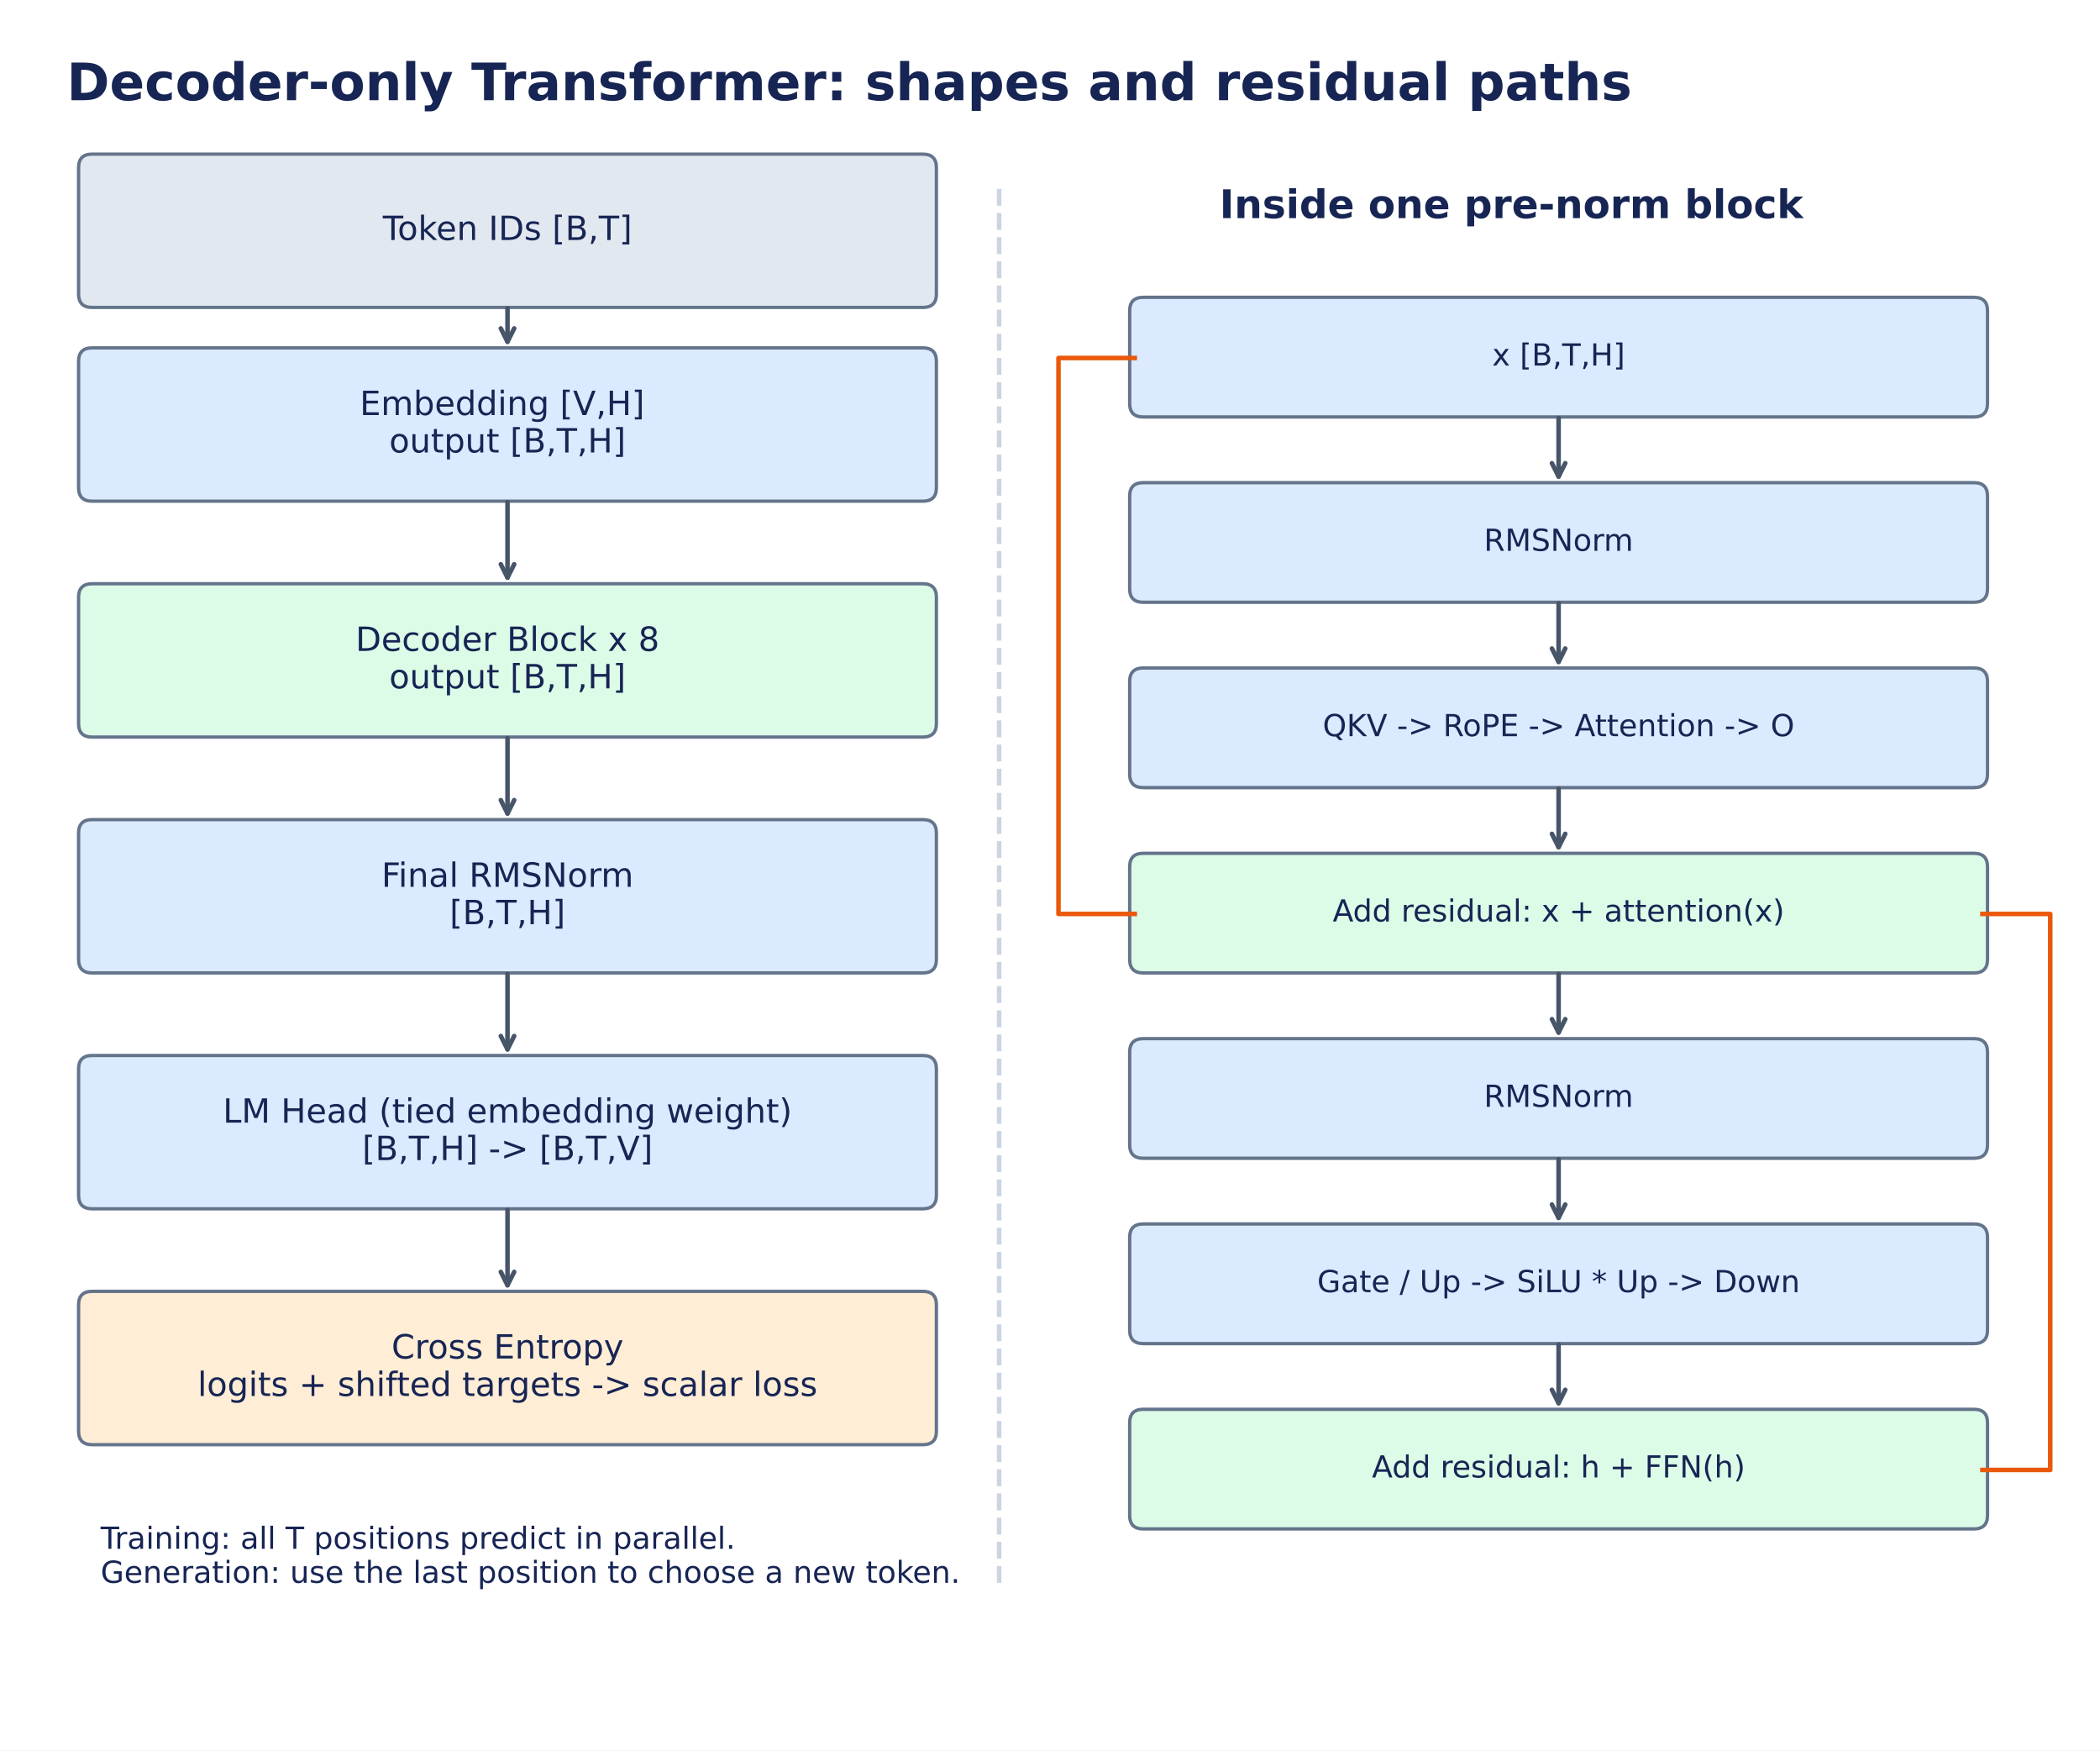
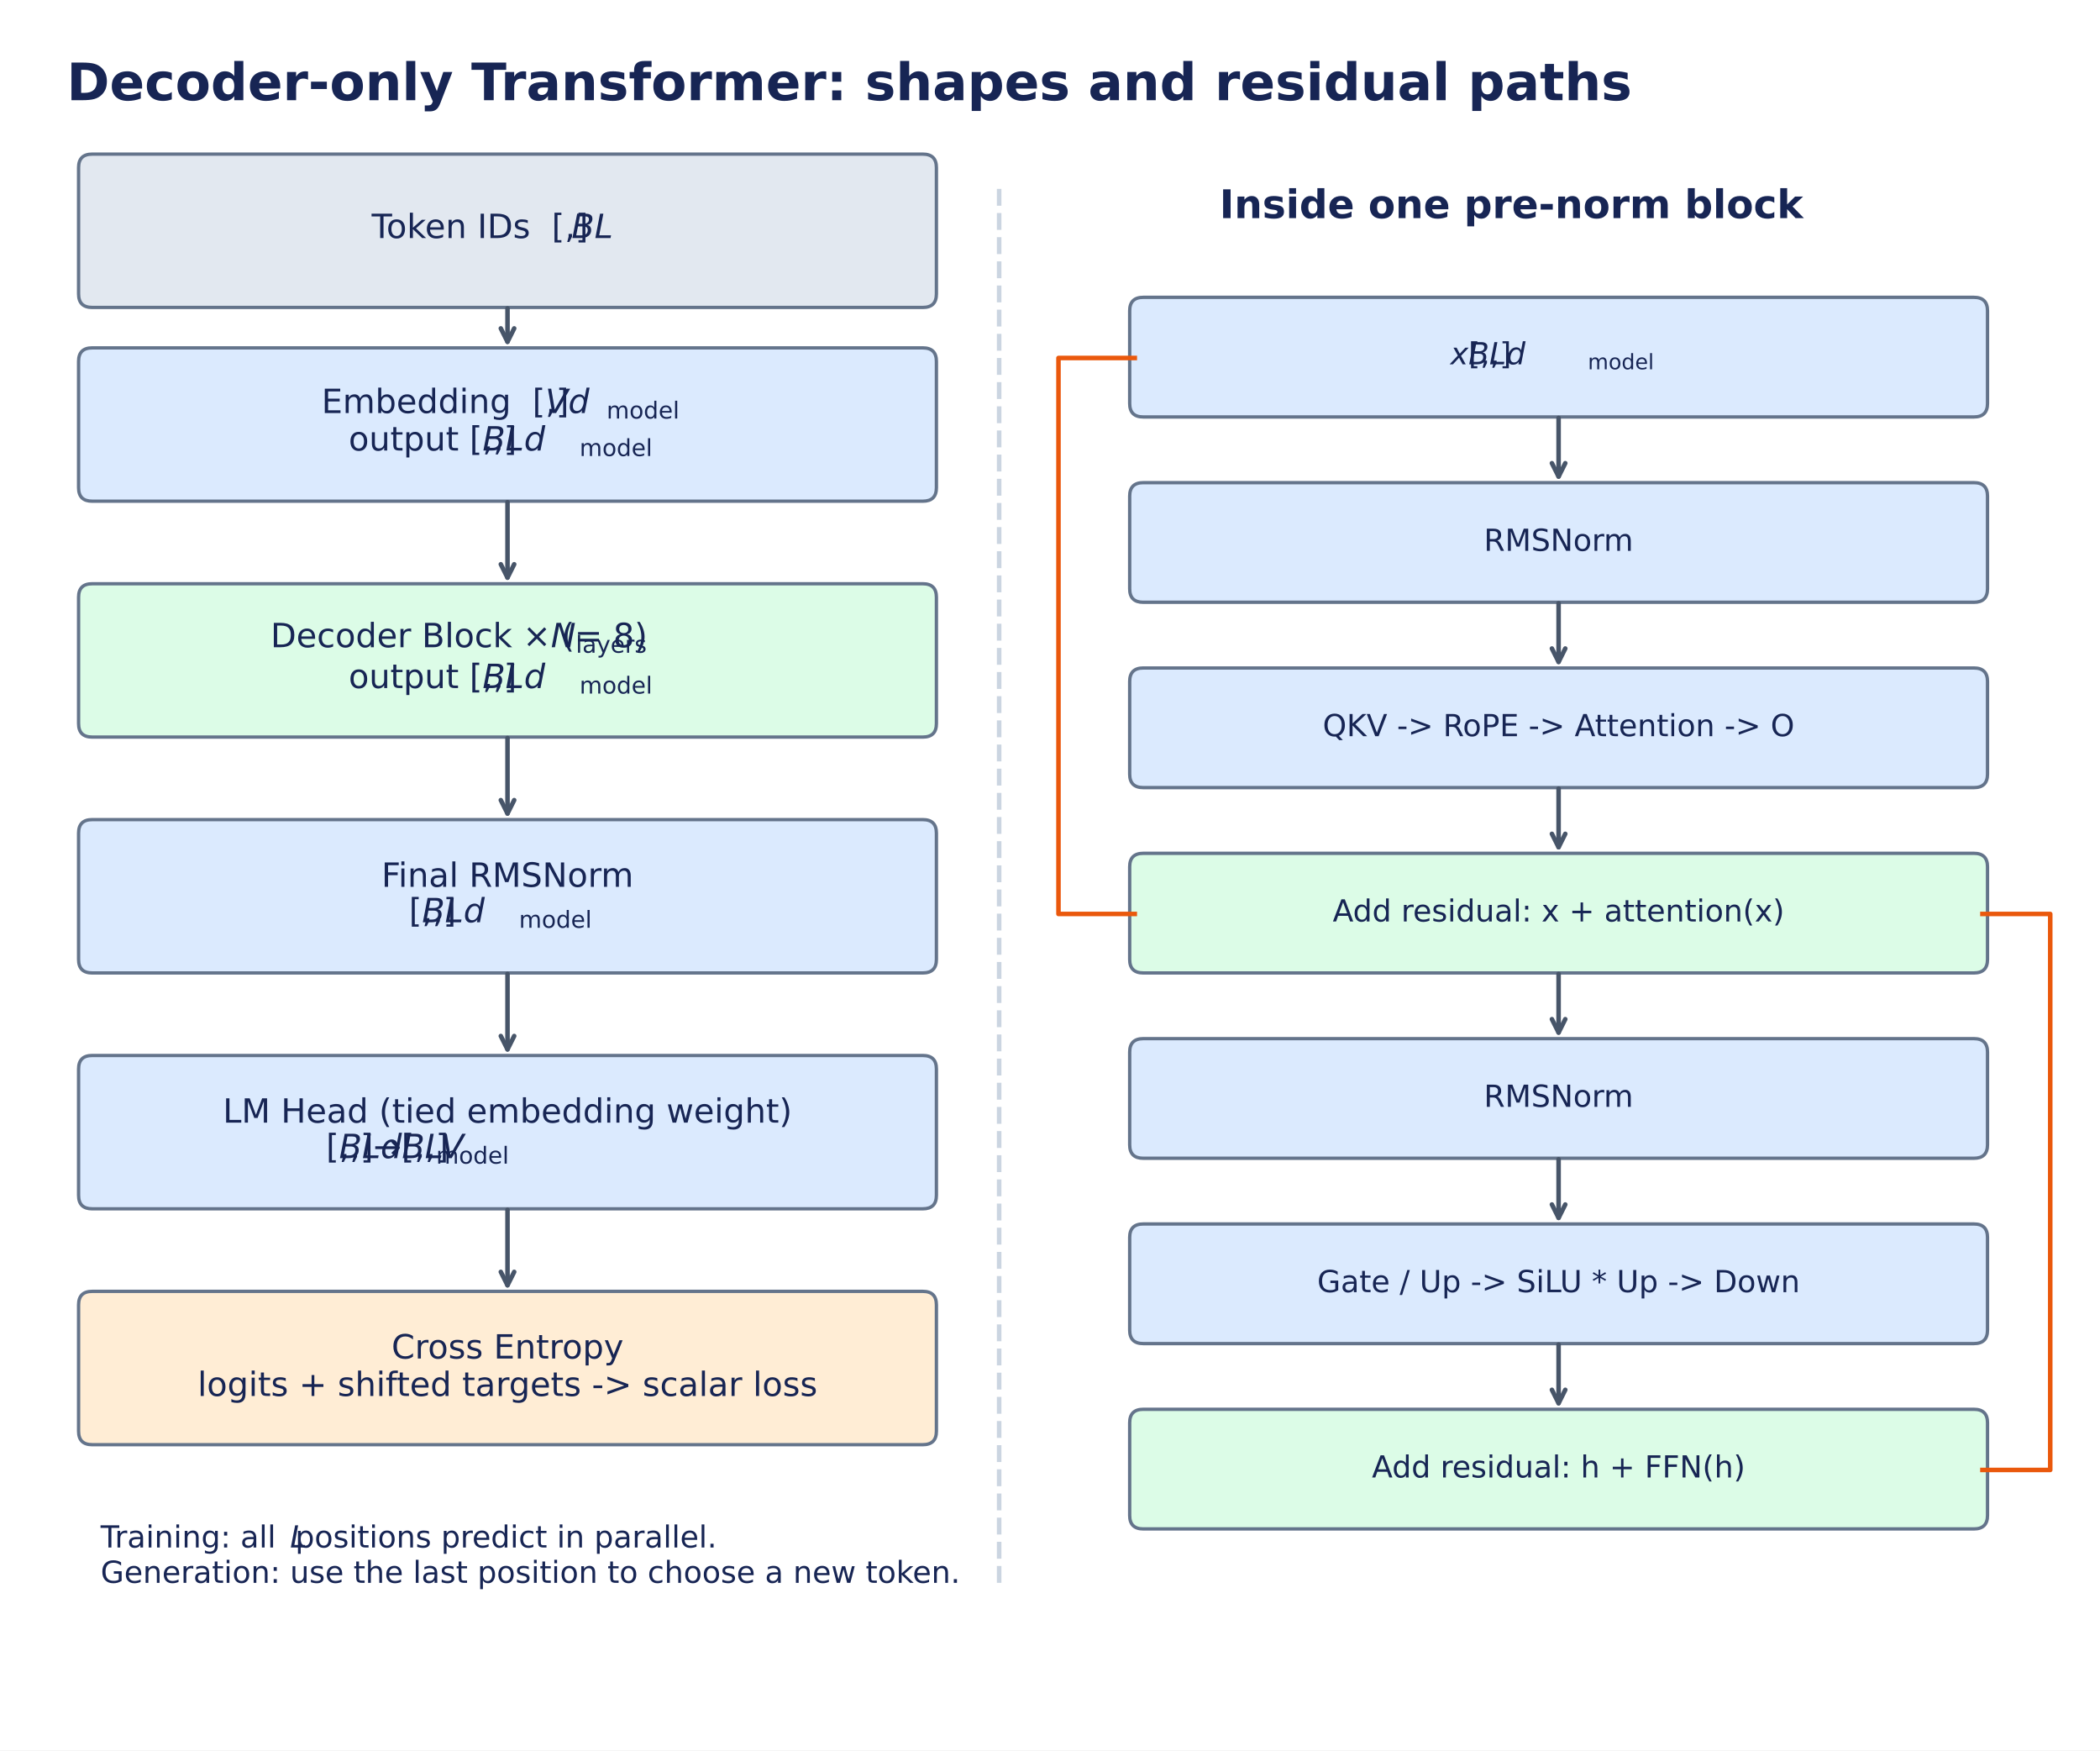
<svg xmlns="http://www.w3.org/2000/svg" width="691.2pt" height="576pt" viewBox="0 0 691.2 576" version="1.1">
  <defs>
    <style type="text/css">*{stroke-linejoin: round; stroke-linecap: butt}</style>
  </defs>
  <g id="figure_1">
    <g id="patch_1">
      <path d="M 0 576  L 691.2 576  L 691.2 0  L 0 0  z " style="fill: #ffffff" />
    </g>
    <g id="axes_1">
      <g id="patch_2">
-         <path d="M 30.33 101.167  L 303.75 101.167  Q 308.214 101.167 308.214 96.732  L 308.214 55.152  Q 308.214 50.717 303.75 50.717  L 30.33 50.717  Q 25.866 50.717 25.866 55.152  L 25.866 96.732  Q 25.866 101.167 30.33 101.167  z " clip-path="url(#p6f65808695)" style="fill: #e2e8f0; stroke: #64748b; stroke-width: 1.1; stroke-linejoin: miter" />
+         <path d="M 30.33 101.167  L 303.75 101.167  Q 308.214 101.167 308.214 96.732  L 308.214 55.152  Q 308.214 50.717 303.75 50.717  L 30.33 50.717  Q 25.866 50.717 25.866 55.152  L 25.866 96.732  Q 25.866 101.167 30.33 101.167  z " clip-path="url(#p5043a48f8c)" style="fill: #e2e8f0; stroke: #64748b; stroke-width: 1.1; stroke-linejoin: miter" />
      </g>
      <g id="patch_3">
-         <path d="M 30.33 164.923  L 303.75 164.923  Q 308.214 164.923 308.214 160.488  L 308.214 118.908  Q 308.214 114.473 303.75 114.473  L 30.33 114.473  Q 25.866 114.473 25.866 118.908  L 25.866 160.488  Q 25.866 164.923 30.33 164.923  z " clip-path="url(#p6f65808695)" style="fill: #dbeafe; stroke: #64748b; stroke-width: 1.1; stroke-linejoin: miter" />
+         <path d="M 30.33 164.923  L 303.75 164.923  Q 308.214 164.923 308.214 160.488  L 308.214 118.908  Q 308.214 114.473 303.75 114.473  L 30.33 114.473  Q 25.866 114.473 25.866 118.908  L 25.866 160.488  Q 25.866 164.923 30.33 164.923  z " clip-path="url(#p5043a48f8c)" style="fill: #dbeafe; stroke: #64748b; stroke-width: 1.1; stroke-linejoin: miter" />
      </g>
      <g id="patch_4">
-         <path d="M 30.33 242.539  L 303.75 242.539  Q 308.214 242.539 308.214 238.104  L 308.214 196.524  Q 308.214 192.089 303.75 192.089  L 30.33 192.089  Q 25.866 192.089 25.866 196.524  L 25.866 238.104  Q 25.866 242.539 30.33 242.539  z " clip-path="url(#p6f65808695)" style="fill: #dcfce7; stroke: #64748b; stroke-width: 1.1; stroke-linejoin: miter" />
+         <path d="M 30.33 242.539  L 303.75 242.539  Q 308.214 242.539 308.214 238.104  L 308.214 196.524  Q 308.214 192.089 303.75 192.089  L 30.33 192.089  Q 25.866 192.089 25.866 196.524  L 25.866 238.104  Q 25.866 242.539 30.33 242.539  z " clip-path="url(#p5043a48f8c)" style="fill: #dcfce7; stroke: #64748b; stroke-width: 1.1; stroke-linejoin: miter" />
      </g>
      <g id="patch_5">
-         <path d="M 30.33 320.155  L 303.75 320.155  Q 308.214 320.155 308.214 315.72  L 308.214 274.14  Q 308.214 269.705 303.75 269.705  L 30.33 269.705  Q 25.866 269.705 25.866 274.14  L 25.866 315.72  Q 25.866 320.155 30.33 320.155  z " clip-path="url(#p6f65808695)" style="fill: #dbeafe; stroke: #64748b; stroke-width: 1.1; stroke-linejoin: miter" />
+         <path d="M 30.33 320.155  L 303.75 320.155  Q 308.214 320.155 308.214 315.72  L 308.214 274.14  Q 308.214 269.705 303.75 269.705  L 30.33 269.705  Q 25.866 269.705 25.866 274.14  L 25.866 315.72  Q 25.866 320.155 30.33 320.155  z " clip-path="url(#p5043a48f8c)" style="fill: #dbeafe; stroke: #64748b; stroke-width: 1.1; stroke-linejoin: miter" />
      </g>
      <g id="patch_6">
-         <path d="M 30.33 397.771  L 303.75 397.771  Q 308.214 397.771 308.214 393.336  L 308.214 351.756  Q 308.214 347.321 303.75 347.321  L 30.33 347.321  Q 25.866 347.321 25.866 351.756  L 25.866 393.336  Q 25.866 397.771 30.33 397.771  z " clip-path="url(#p6f65808695)" style="fill: #dbeafe; stroke: #64748b; stroke-width: 1.1; stroke-linejoin: miter" />
+         <path d="M 30.33 397.771  L 303.75 397.771  Q 308.214 397.771 308.214 393.336  L 308.214 351.756  Q 308.214 347.321 303.75 347.321  L 30.33 347.321  Q 25.866 347.321 25.866 351.756  L 25.866 393.336  Q 25.866 397.771 30.33 397.771  z " clip-path="url(#p5043a48f8c)" style="fill: #dbeafe; stroke: #64748b; stroke-width: 1.1; stroke-linejoin: miter" />
      </g>
      <g id="patch_7">
-         <path d="M 30.33 475.387  L 303.75 475.387  Q 308.214 475.387 308.214 470.952  L 308.214 429.372  Q 308.214 424.937 303.75 424.937  L 30.33 424.937  Q 25.866 424.937 25.866 429.372  L 25.866 470.952  Q 25.866 475.387 30.33 475.387  z " clip-path="url(#p6f65808695)" style="fill: #ffedd5; stroke: #64748b; stroke-width: 1.1; stroke-linejoin: miter" />
+         <path d="M 30.33 475.387  L 303.75 475.387  Q 308.214 475.387 308.214 470.952  L 308.214 429.372  Q 308.214 424.937 303.75 424.937  L 30.33 424.937  Q 25.866 424.937 25.866 429.372  L 25.866 470.952  Q 25.866 475.387 30.33 475.387  z " clip-path="url(#p5043a48f8c)" style="fill: #ffedd5; stroke: #64748b; stroke-width: 1.1; stroke-linejoin: miter" />
      </g>
      <g id="patch_8">
-         <path d="M 376.29 137.203  L 649.71 137.203  Q 654.174 137.203 654.174 132.768  L 654.174 102.276  Q 654.174 97.841 649.71 97.841  L 376.29 97.841  Q 371.826 97.841 371.826 102.276  L 371.826 132.768  Q 371.826 137.203 376.29 137.203  z " clip-path="url(#p6f65808695)" style="fill: #dbeafe; stroke: #64748b; stroke-width: 1.1; stroke-linejoin: miter" />
+         <path d="M 376.29 137.203  L 649.71 137.203  Q 654.174 137.203 654.174 132.768  L 654.174 102.276  Q 654.174 97.841 649.71 97.841  L 376.29 97.841  Q 371.826 97.841 371.826 102.276  L 371.826 132.768  Q 371.826 137.203 376.29 137.203  z " clip-path="url(#p5043a48f8c)" style="fill: #dbeafe; stroke: #64748b; stroke-width: 1.1; stroke-linejoin: miter" />
      </g>
      <g id="patch_9">
-         <path d="M 376.29 198.187  L 649.71 198.187  Q 654.174 198.187 654.174 193.752  L 654.174 163.26  Q 654.174 158.825 649.71 158.825  L 376.29 158.825  Q 371.826 158.825 371.826 163.26  L 371.826 193.752  Q 371.826 198.187 376.29 198.187  z " clip-path="url(#p6f65808695)" style="fill: #dbeafe; stroke: #64748b; stroke-width: 1.1; stroke-linejoin: miter" />
+         <path d="M 376.29 198.187  L 649.71 198.187  Q 654.174 198.187 654.174 193.752  L 654.174 163.26  Q 654.174 158.825 649.71 158.825  L 376.29 158.825  Q 371.826 158.825 371.826 163.26  L 371.826 193.752  Q 371.826 198.187 376.29 198.187  z " clip-path="url(#p5043a48f8c)" style="fill: #dbeafe; stroke: #64748b; stroke-width: 1.1; stroke-linejoin: miter" />
      </g>
      <g id="patch_10">
-         <path d="M 376.29 259.171  L 649.71 259.171  Q 654.174 259.171 654.174 254.736  L 654.174 224.244  Q 654.174 219.809 649.71 219.809  L 376.29 219.809  Q 371.826 219.809 371.826 224.244  L 371.826 254.736  Q 371.826 259.171 376.29 259.171  z " clip-path="url(#p6f65808695)" style="fill: #dbeafe; stroke: #64748b; stroke-width: 1.1; stroke-linejoin: miter" />
+         <path d="M 376.29 259.171  L 649.71 259.171  Q 654.174 259.171 654.174 254.736  L 654.174 224.244  Q 654.174 219.809 649.71 219.809  L 376.29 219.809  Q 371.826 219.809 371.826 224.244  L 371.826 254.736  Q 371.826 259.171 376.29 259.171  z " clip-path="url(#p5043a48f8c)" style="fill: #dbeafe; stroke: #64748b; stroke-width: 1.1; stroke-linejoin: miter" />
      </g>
      <g id="patch_11">
-         <path d="M 376.29 320.155  L 649.71 320.155  Q 654.174 320.155 654.174 315.72  L 654.174 285.228  Q 654.174 280.793 649.71 280.793  L 376.29 280.793  Q 371.826 280.793 371.826 285.228  L 371.826 315.72  Q 371.826 320.155 376.29 320.155  z " clip-path="url(#p6f65808695)" style="fill: #dcfce7; stroke: #64748b; stroke-width: 1.1; stroke-linejoin: miter" />
+         <path d="M 376.29 320.155  L 649.71 320.155  Q 654.174 320.155 654.174 315.72  L 654.174 285.228  Q 654.174 280.793 649.71 280.793  L 376.29 280.793  Q 371.826 280.793 371.826 285.228  L 371.826 315.72  Q 371.826 320.155 376.29 320.155  z " clip-path="url(#p5043a48f8c)" style="fill: #dcfce7; stroke: #64748b; stroke-width: 1.1; stroke-linejoin: miter" />
      </g>
      <g id="patch_12">
-         <path d="M 376.29 381.139  L 649.71 381.139  Q 654.174 381.139 654.174 376.704  L 654.174 346.212  Q 654.174 341.777 649.71 341.777  L 376.29 341.777  Q 371.826 341.777 371.826 346.212  L 371.826 376.704  Q 371.826 381.139 376.29 381.139  z " clip-path="url(#p6f65808695)" style="fill: #dbeafe; stroke: #64748b; stroke-width: 1.1; stroke-linejoin: miter" />
+         <path d="M 376.29 381.139  L 649.71 381.139  Q 654.174 381.139 654.174 376.704  L 654.174 346.212  Q 654.174 341.777 649.71 341.777  L 376.29 341.777  Q 371.826 341.777 371.826 346.212  L 371.826 376.704  Q 371.826 381.139 376.29 381.139  z " clip-path="url(#p5043a48f8c)" style="fill: #dbeafe; stroke: #64748b; stroke-width: 1.1; stroke-linejoin: miter" />
      </g>
      <g id="patch_13">
-         <path d="M 376.29 442.123  L 649.71 442.123  Q 654.174 442.123 654.174 437.688  L 654.174 407.196  Q 654.174 402.761 649.71 402.761  L 376.29 402.761  Q 371.826 402.761 371.826 407.196  L 371.826 437.688  Q 371.826 442.123 376.29 442.123  z " clip-path="url(#p6f65808695)" style="fill: #dbeafe; stroke: #64748b; stroke-width: 1.1; stroke-linejoin: miter" />
+         <path d="M 376.29 442.123  L 649.71 442.123  Q 654.174 442.123 654.174 437.688  L 654.174 407.196  Q 654.174 402.761 649.71 402.761  L 376.29 402.761  Q 371.826 402.761 371.826 407.196  L 371.826 437.688  Q 371.826 442.123 376.29 442.123  z " clip-path="url(#p5043a48f8c)" style="fill: #dbeafe; stroke: #64748b; stroke-width: 1.1; stroke-linejoin: miter" />
      </g>
      <g id="patch_14">
-         <path d="M 376.29 503.107  L 649.71 503.107  Q 654.174 503.107 654.174 498.672  L 654.174 468.18  Q 654.174 463.745 649.71 463.745  L 376.29 463.745  Q 371.826 463.745 371.826 468.18  L 371.826 498.672  Q 371.826 503.107 376.29 503.107  z " clip-path="url(#p6f65808695)" style="fill: #dcfce7; stroke: #64748b; stroke-width: 1.1; stroke-linejoin: miter" />
+         <path d="M 376.29 503.107  L 649.71 503.107  Q 654.174 503.107 654.174 498.672  L 654.174 468.18  Q 654.174 463.745 649.71 463.745  L 376.29 463.745  Q 371.826 463.745 371.826 468.18  L 371.826 498.672  Q 371.826 503.107 376.29 503.107  z " clip-path="url(#p5043a48f8c)" style="fill: #dcfce7; stroke: #64748b; stroke-width: 1.1; stroke-linejoin: miter" />
      </g>
      <g id="line2d_1">
-         <path d="M 328.86 520.848  L 328.86 60.696  " clip-path="url(#p6f65808695)" style="fill: none; stroke-dasharray: 5.55,2.4; stroke-dashoffset: 0; stroke: #cbd5e1; stroke-width: 1.5" />
+         <path d="M 328.86 520.848  L 328.86 60.696  " clip-path="url(#p5043a48f8c)" style="fill: none; stroke-dasharray: 5.55,2.4; stroke-dashoffset: 0; stroke: #cbd5e1; stroke-width: 1.5" />
      </g>
      <g id="line2d_2">
-         <path d="M 373.5 117.799  L 348.39 117.799  L 348.39 300.751  L 373.5 300.751  " clip-path="url(#p6f65808695)" style="fill: none; stroke: #ea580c; stroke-width: 1.5; stroke-linecap: square" />
+         <path d="M 373.5 117.799  L 348.39 117.799  L 348.39 300.751  L 373.5 300.751  " clip-path="url(#p5043a48f8c)" style="fill: none; stroke: #ea580c; stroke-width: 1.5; stroke-linecap: square" />
      </g>
      <g id="line2d_3">
-         <path d="M 652.5 300.751  L 674.82 300.751  L 674.82 483.703  L 652.5 483.703  " clip-path="url(#p6f65808695)" style="fill: none; stroke: #ea580c; stroke-width: 1.5; stroke-linecap: square" />
+         <path d="M 652.5 300.751  L 674.82 300.751  L 674.82 483.703  L 652.5 483.703  " clip-path="url(#p5043a48f8c)" style="fill: none; stroke: #ea580c; stroke-width: 1.5; stroke-linecap: square" />
      </g>
      <g id="text_1">
        <text style="fill: #172554; font: 700 17px 'DejaVu Sans'; text-anchor: start" x="21.96" y="32.976" transform="rotate(-0 21.96 32.976)">Decoder-only Transformer: shapes and residual paths</text>
      </g>
      <g id="text_2">
-         <text style="fill: #172554; font: 11px 'DejaVu Sans'; text-anchor: middle" x="167.04" y="78.977" transform="rotate(-0 167.04 78.97731)">Token IDs  [B,T]</text>
+         <g style="fill: #172554" transform="translate(122.325 78.97731)">
+           <text>
+             <tspan style="font: 11px 'DejaVu Sans'" x="0 6.719 13.449 19.819 26.587 33.559 37.055 40.299 48.77 54.5 57.997 61.494 73.332 85.1" y="-0.641">Token IDs  [,]</tspan>
+             <tspan style="font: oblique 11px 'DejaVu Sans'" x="65.785 78.971" y="-0.641">BL</tspan>
+           </text>
+         </g>
      </g>
      <g id="text_3">
-         <text style="fill: #172554; font: 11px 'DejaVu Sans'" transform="translate(118.4088 136.5745)">Embedding  [V,H]</text>
-         <text style="fill: #172554; font: 11px 'DejaVu Sans'" transform="translate(128.0948 148.8921)">output [B,T,H]</text>
+         <g style="fill: #172554" transform="translate(105.825 136.552)">
+           <text>
+             <tspan style="font: 11px 'DejaVu Sans'" x="0 6.95 17.666 24.648 31.416 38.398 45.38 48.437 55.408 62.391 65.887 69.384 81.2 118.099" y="-0.641">Embedding  [,]</tspan>
+             <tspan style="font: oblique 11px 'DejaVu Sans'" x="73.675 86.84" y="-0.641">Vd</tspan>
+             <tspan style="font: 7.7px 'DejaVu Sans'" x="93.822 101.323 106.034 110.922 115.659" y="1.164">model</tspan>
+           </text>
+         </g>
+         <g style="fill: #172554" transform="translate(114.735 148.894)">
+           <text>
+             <tspan style="font: 11px 'DejaVu Sans'" x="0 6.73 13.702 18.015 24.997 31.969 36.282 39.778 51.616 63.384 100.283" y="-0.641">output [,,]</tspan>
+             <tspan style="font: oblique 11px 'DejaVu Sans'" x="44.07 57.256 69.024" y="-0.641">BLd</tspan>
+             <tspan style="font: 7.7px 'DejaVu Sans'" x="76.006 83.507 88.218 93.106 97.843" y="1.164">model</tspan>
+           </text>
+         </g>
      </g>
      <g id="patch_15">
        <path d="M 167.04 101.506  Q 167.04 107.823 167.04 112.462  " style="fill: none; stroke: #475569; stroke-width: 1.5; stroke-linecap: round" />
        <path d="M 169.24 108.062  L 167.04 112.462  L 164.84 108.062  " style="fill: none; stroke: #475569; stroke-width: 1.5; stroke-linecap: round" />
      </g>
      <g id="text_4">
-         <text style="fill: #172554; font: 11px 'DejaVu Sans'" transform="translate(117.0201 214.1905)">Decoder Block x 8</text>
-         <text style="fill: #172554; font: 11px 'DejaVu Sans'" transform="translate(128.0948 226.5081)">output [B,T,H]</text>
+         <g style="fill: #172554" transform="translate(89.05 213.618)">
+           <text>
+             <tspan style="font: 11px 'DejaVu Sans'" x="0 8.47 15.238 21.286 28.016 34.998 41.766 46.288 49.785 57.331 60.387 67.117 73.165 79.535 83.032 124.107 127.604 131.895 141.112 144.609 151.607" y="-0.641">Decoder Block × (= 8)</tspan>
+             <tspan style="font: oblique 11px 'DejaVu Sans'" x="92.249" y="-0.641">N</tspan>
+             <tspan style="font: 7.7px 'DejaVu Sans'" x="100.477 102.616 107.335 111.892 116.629 119.795" y="1.164">layers</tspan>
+           </text>
+         </g>
+         <g style="fill: #172554" transform="translate(114.735 227.06)">
+           <text>
+             <tspan style="font: 11px 'DejaVu Sans'" x="0 6.73 13.702 18.015 24.997 31.969 36.282 39.778 51.616 63.384 100.283" y="-0.641">output [,,]</tspan>
+             <tspan style="font: oblique 11px 'DejaVu Sans'" x="44.07 57.256 69.024" y="-0.641">BLd</tspan>
+             <tspan style="font: 7.7px 'DejaVu Sans'" x="76.006 83.507 88.218 93.106 97.843" y="1.164">model</tspan>
+           </text>
+         </g>
      </g>
      <g id="patch_16">
        <path d="M 167.04 165.259  Q 167.04 178.505 167.04 190.075  " style="fill: none; stroke: #475569; stroke-width: 1.5; stroke-linecap: round" />
        <path d="M 169.24 185.675  L 167.04 190.075  L 164.84 185.675  " style="fill: none; stroke: #475569; stroke-width: 1.5; stroke-linecap: round" />
      </g>
      <g id="text_5">
        <text style="fill: #172554; font: 11px 'DejaVu Sans'" transform="translate(125.5545 291.8065)">Final RMSNorm</text>
-         <text style="fill: #172554; font: 11px 'DejaVu Sans'" transform="translate(147.9834 304.1241)">[B,T,H]</text>
+         <g style="fill: #172554" transform="translate(134.59 304.1241)">
+           <text>
+             <tspan style="font: 11px 'DejaVu Sans'" x="0 11.838 23.606 60.505" y="-0.641">[,,]</tspan>
+             <tspan style="font: oblique 11px 'DejaVu Sans'" x="4.292 17.478 29.246" y="-0.641">BLd</tspan>
+             <tspan style="font: 7.7px 'DejaVu Sans'" x="36.228 43.729 48.44 53.327 58.065" y="1.164">model</tspan>
+           </text>
+         </g>
      </g>
      <g id="patch_17">
        <path d="M 167.04 242.875  Q 167.04 256.121 167.04 267.691  " style="fill: none; stroke: #475569; stroke-width: 1.5; stroke-linecap: round" />
        <path d="M 169.24 263.291  L 167.04 267.691  L 164.84 263.291  " style="fill: none; stroke: #475569; stroke-width: 1.5; stroke-linecap: round" />
      </g>
      <g id="text_6">
        <text style="fill: #172554; font: 11px 'DejaVu Sans'" transform="translate(73.35438 369.4225)">LM Head (tied embedding weight)</text>
-         <text style="fill: #172554; font: 11px 'DejaVu Sans'" transform="translate(119.2115 381.7401)">[B,T,H] -&gt; [B,T,V]</text>
+         <g style="fill: #172554" transform="translate(107.31 381.7401)">
+           <text>
+             <tspan style="font: 11px 'DejaVu Sans'" x="0 11.838 23.606 60.505 66.939 78.299 90.137 101.905 115.07" y="-0.641">[,,]→[,,]</tspan>
+             <tspan style="font: oblique 11px 'DejaVu Sans'" x="4.292 17.478 29.246 82.591 95.777 107.545" y="-0.641">BLdBLV</tspan>
+             <tspan style="font: 7.7px 'DejaVu Sans'" x="36.228 43.729 48.44 53.327 58.065" y="1.164">model</tspan>
+           </text>
+         </g>
      </g>
      <g id="patch_18">
        <path d="M 167.04 320.491  Q 167.04 333.737 167.04 345.307  " style="fill: none; stroke: #475569; stroke-width: 1.5; stroke-linecap: round" />
        <path d="M 169.24 340.907  L 167.04 345.307  L 164.84 340.907  " style="fill: none; stroke: #475569; stroke-width: 1.5; stroke-linecap: round" />
      </g>
      <g id="text_7">
        <text style="fill: #172554; font: 11px 'DejaVu Sans'" transform="translate(128.852 447.0385)">Cross Entropy</text>
        <text style="fill: #172554; font: 11px 'DejaVu Sans'" transform="translate(65.03391 459.3561)">logits + shifted targets -&gt; scalar loss</text>
      </g>
      <g id="patch_19">
        <path d="M 167.04 398.107  Q 167.04 411.353 167.04 422.923  " style="fill: none; stroke: #475569; stroke-width: 1.5; stroke-linecap: round" />
        <path d="M 169.24 418.523  L 167.04 422.923  L 164.84 418.523  " style="fill: none; stroke: #475569; stroke-width: 1.5; stroke-linecap: round" />
      </g>
      <g id="text_8">
-         <text style="fill: #172554; font: 10px 'DejaVu Sans'" transform="translate(33.12 509.6502)">Training: all T positions predict in parallel.</text>
+         <g style="fill: #172554" transform="translate(33.12 509.6299)">
+           <text>
+             <tspan style="font: 10px 'DejaVu Sans'" x="0 6.108 10.22 16.348 19.126 25.464 28.242 34.58 40.928 44.297 47.476 53.604 56.382 59.16 67.91 71.089 77.437 83.555 88.765 91.543 95.464 98.242 104.36 110.698 115.908 119.087 125.435 129.546 135.698 142.046 144.824 150.322 154.243 157.422 160.2 166.538 169.717 176.064 182.192 186.304 192.432 195.21 197.988 204.141 206.919" y="-0.406">Training: all  positions predict in parallel.</tspan>
+             <tspan style="font: oblique 10px 'DejaVu Sans'" x="62.339" y="-0.406">L</tspan>
+           </text>
+         </g>
        <text style="fill: #172554; font: 10px 'DejaVu Sans'" transform="translate(33.12 520.848)">Generation: use the last position to choose a new token.</text>
      </g>
      <g id="text_9">
        <text style="fill: #172554; font: 700 13px 'DejaVu Sans'; text-anchor: start" x="401.4" y="71.784" transform="rotate(-0 401.4 71.784)">Inside one pre-norm block</text>
      </g>
      <g id="text_10">
-         <text style="fill: #172554; font: 10px 'DejaVu Sans'; text-anchor: middle" x="513" y="120.281" transform="rotate(-0 513 120.2814)">x  [B,T,H]</text>
+         <g style="fill: #172554" transform="translate(477.4 120.2814)">
+           <text>
+             <tspan style="font: oblique 10px 'DejaVu Sans'" x="0 16.177 28.164 38.862" y="-0.406">xBLd</tspan>
+             <tspan style="font: 10px 'DejaVu Sans'" x="5.918 9.097 12.275 23.037 33.735 67.28" y="-0.406">  [,,]</tspan>
+             <tspan style="font: 7px 'DejaVu Sans'" x="45.21 52.029 56.312 60.755 65.062" y="1.234">model</tspan>
+           </text>
+         </g>
      </g>
      <g id="text_11">
        <text style="fill: #172554; font: 10px 'DejaVu Sans'; text-anchor: middle" x="513" y="181.265" transform="rotate(-0 513 181.2654)">RMSNorm</text>
      </g>
      <g id="patch_20">
        <path d="M 513 137.541  Q 513 148.016 513 156.814  " style="fill: none; stroke: #475569; stroke-width: 1.5; stroke-linecap: round" />
        <path d="M 515.2 152.414  L 513 156.814  L 510.8 152.414  " style="fill: none; stroke: #475569; stroke-width: 1.5; stroke-linecap: round" />
      </g>
      <g id="text_12">
        <text style="fill: #172554; font: 10px 'DejaVu Sans'; text-anchor: middle" x="513" y="242.249" transform="rotate(-0 513 242.2494)">QKV -&gt; RoPE -&gt; Attention -&gt; O</text>
      </g>
      <g id="patch_21">
        <path d="M 513 198.525  Q 513 209 513 217.798  " style="fill: none; stroke: #475569; stroke-width: 1.5; stroke-linecap: round" />
        <path d="M 515.2 213.398  L 513 217.798  L 510.8 213.398  " style="fill: none; stroke: #475569; stroke-width: 1.5; stroke-linecap: round" />
      </g>
      <g id="text_13">
        <text style="fill: #172554; font: 10px 'DejaVu Sans'; text-anchor: middle" x="513" y="303.233" transform="rotate(-0 513 303.2334)">Add residual: x + attention(x)</text>
      </g>
      <g id="patch_22">
        <path d="M 513 259.509  Q 513 269.984 513 278.782  " style="fill: none; stroke: #475569; stroke-width: 1.5; stroke-linecap: round" />
        <path d="M 515.2 274.382  L 513 278.782  L 510.8 274.382  " style="fill: none; stroke: #475569; stroke-width: 1.5; stroke-linecap: round" />
      </g>
      <g id="text_14">
        <text style="fill: #172554; font: 10px 'DejaVu Sans'; text-anchor: middle" x="513" y="364.217" transform="rotate(-0 513 364.2174)">RMSNorm</text>
      </g>
      <g id="patch_23">
        <path d="M 513 320.493  Q 513 330.968 513 339.766  " style="fill: none; stroke: #475569; stroke-width: 1.5; stroke-linecap: round" />
        <path d="M 515.2 335.366  L 513 339.766  L 510.8 335.366  " style="fill: none; stroke: #475569; stroke-width: 1.5; stroke-linecap: round" />
      </g>
      <g id="text_15">
        <text style="fill: #172554; font: 10px 'DejaVu Sans'; text-anchor: middle" x="513" y="425.201" transform="rotate(-0 513 425.2014)">Gate / Up -&gt; SiLU * Up -&gt; Down</text>
      </g>
      <g id="patch_24">
        <path d="M 513 381.477  Q 513 391.952 513 400.75  " style="fill: none; stroke: #475569; stroke-width: 1.5; stroke-linecap: round" />
        <path d="M 515.2 396.35  L 513 400.75  L 510.8 396.35  " style="fill: none; stroke: #475569; stroke-width: 1.5; stroke-linecap: round" />
      </g>
      <g id="text_16">
        <text style="fill: #172554; font: 10px 'DejaVu Sans'; text-anchor: middle" x="513" y="486.185" transform="rotate(-0 513 486.1854)">Add residual: h + FFN(h)</text>
      </g>
      <g id="patch_25">
        <path d="M 513 442.461  Q 513 452.936 513 461.734  " style="fill: none; stroke: #475569; stroke-width: 1.5; stroke-linecap: round" />
        <path d="M 515.2 457.334  L 513 461.734  L 510.8 457.334  " style="fill: none; stroke: #475569; stroke-width: 1.5; stroke-linecap: round" />
      </g>
    </g>
  </g>
  <defs>
-     <clipPath id="p6f65808695">
+     <clipPath id="p5043a48f8c">
      <rect x="10.8" y="10.8" width="669.6" height="554.4" />
    </clipPath>
  </defs>
</svg>
